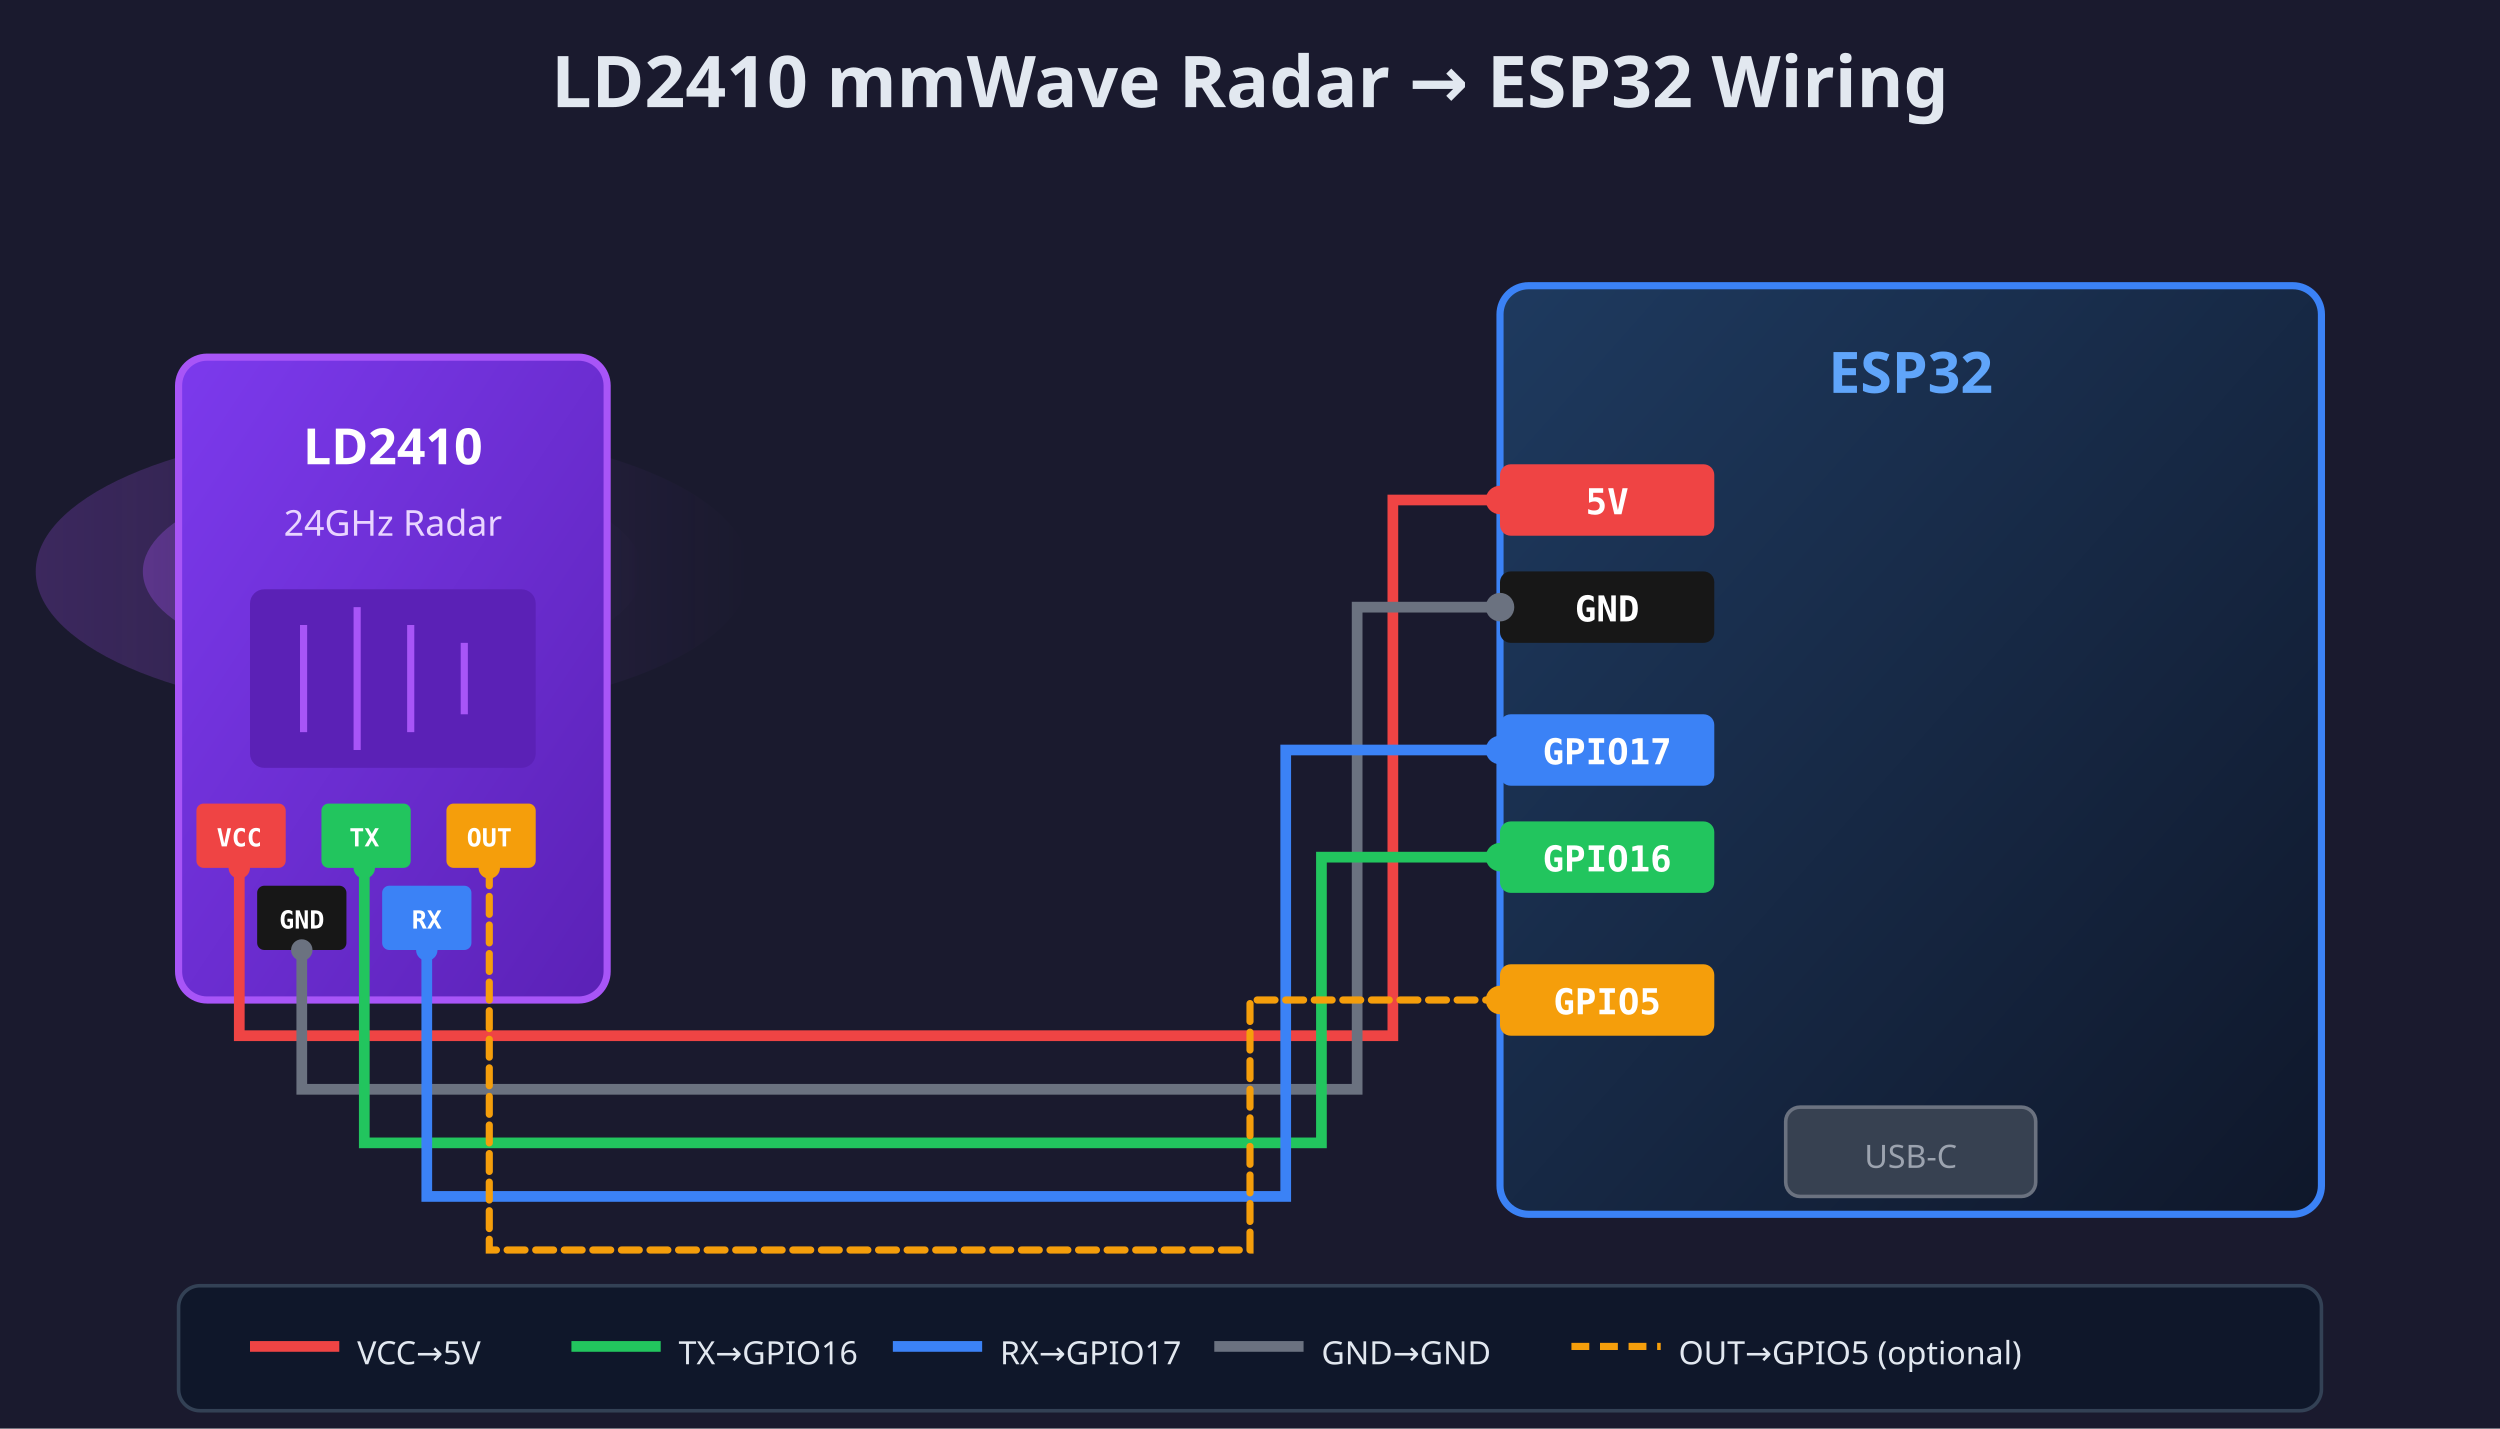
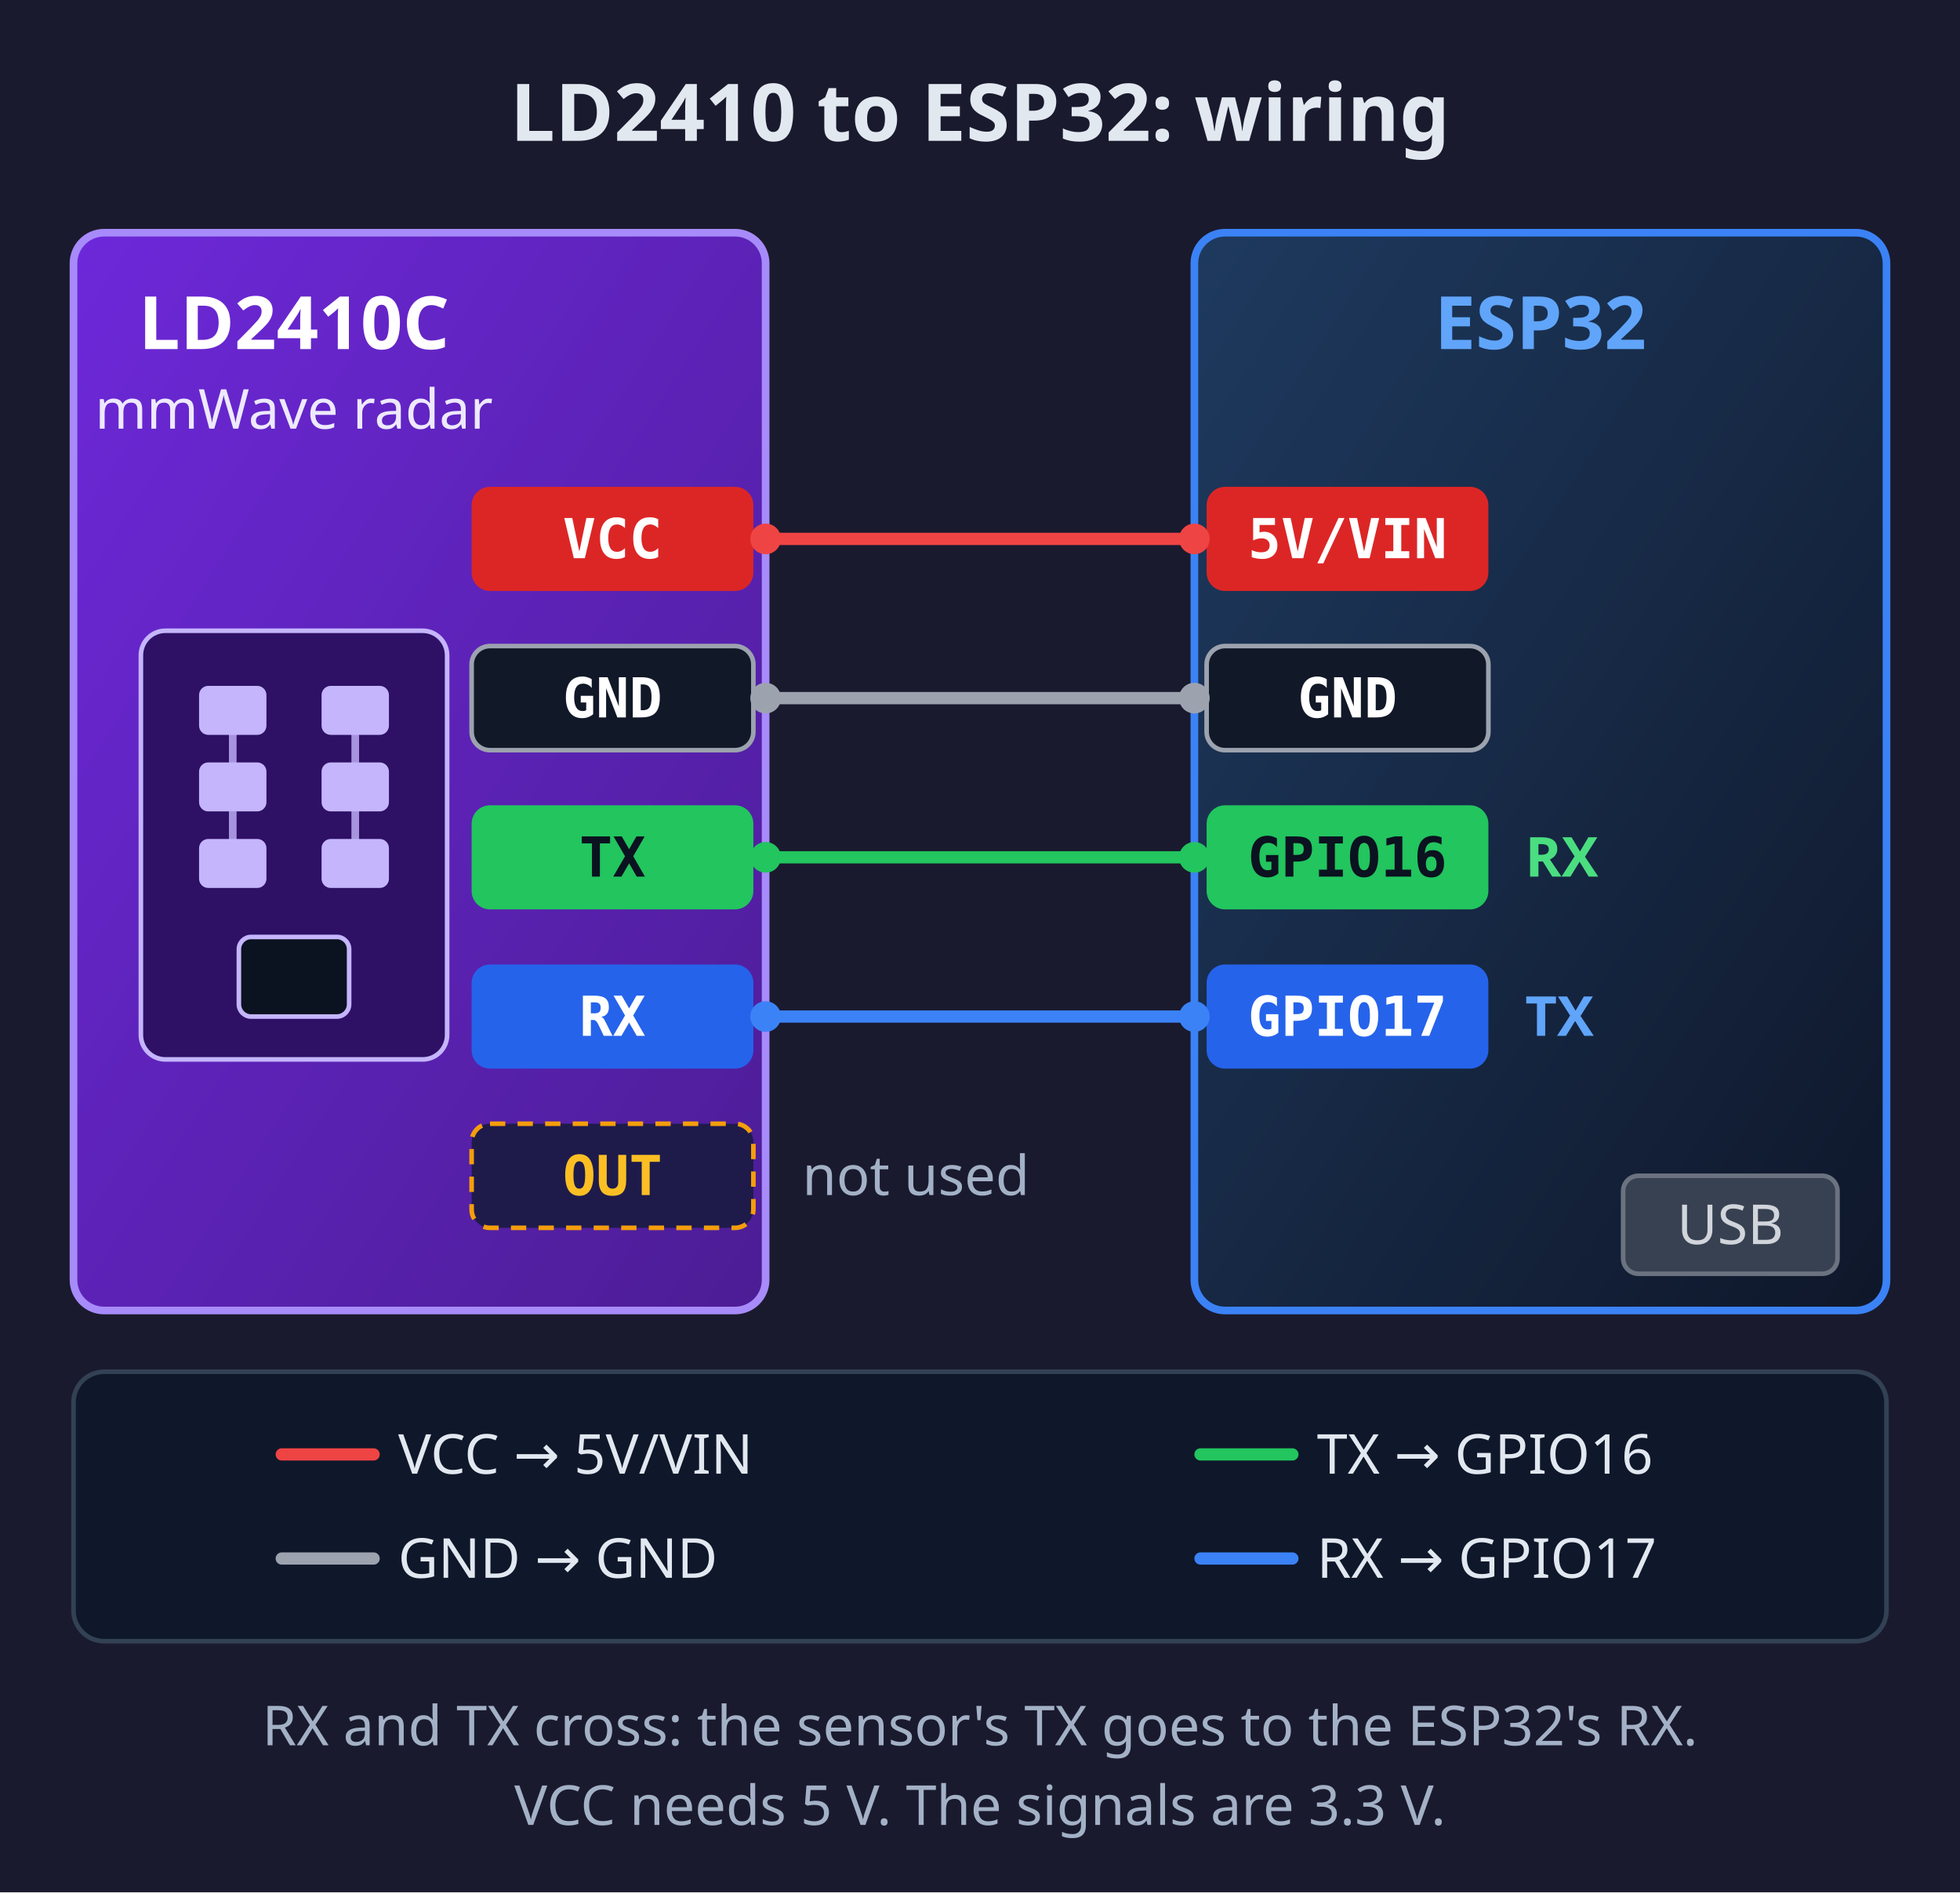
- <svg xmlns="http://www.w3.org/2000/svg" viewBox="0 0 700 400">
+ <svg xmlns="http://www.w3.org/2000/svg" viewBox="0 0 640 618" role="img" lang="en" font-family="system-ui, sans-serif">
  <defs>
-     <linearGradient id="esp32Grad" x1="0%" y1="0%" x2="100%" y2="100%">
-       <stop offset="0%" style="stop-color:#1e3a5f;stop-opacity:1" />
-       <stop offset="100%" style="stop-color:#0f172a;stop-opacity:1" />
+     <linearGradient id="sensor" x1="0" y1="0" x2="1" y2="1">
+       <stop offset="0" stop-color="#6d28d9" />
+       <stop offset="1" stop-color="#4c1d95" />
    </linearGradient>
-     <linearGradient id="radarGrad" x1="0%" y1="0%" x2="100%" y2="100%">
-       <stop offset="0%" style="stop-color:#7c3aed;stop-opacity:1" />
-       <stop offset="100%" style="stop-color:#5b21b6;stop-opacity:1" />
-     </linearGradient>
-     <linearGradient id="waveGrad" x1="0%" y1="0%" x2="100%" y2="0%">
-       <stop offset="0%" style="stop-color:#a855f7;stop-opacity:0.8" />
-       <stop offset="100%" style="stop-color:#a855f7;stop-opacity:0" />
+     <linearGradient id="esp" x1="0" y1="0" x2="1" y2="1">
+       <stop offset="0" stop-color="#1e3a5f" />
+       <stop offset="1" stop-color="#0f172a" />
    </linearGradient>
  </defs>
-   <rect width="700" height="400" fill="#1a1a2e" />
-   <text x="350" y="30" text-anchor="middle" fill="#e2e8f0" font-family="system-ui, sans-serif" font-size="20" font-weight="bold">LD2410 mmWave Radar → ESP32 Wiring</text>
-   <ellipse cx="110" cy="160" rx="100" ry="40" fill="url(#waveGrad)" opacity="0.3" />
-   <ellipse cx="110" cy="160" rx="70" ry="28" fill="url(#waveGrad)" opacity="0.4" />
-   <ellipse cx="110" cy="160" rx="40" ry="16" fill="url(#waveGrad)" opacity="0.5" />
-   <rect x="420" y="80" width="230" height="260" rx="8" fill="url(#esp32Grad)" stroke="#3b82f6" stroke-width="2" />
-   <text x="535" y="110" text-anchor="middle" fill="#60a5fa" font-family="system-ui, sans-serif" font-size="16" font-weight="bold">ESP32</text>
-   <rect x="420" y="130" width="60" height="20" rx="3" fill="#ef4444" />
-   <text x="450" y="144" text-anchor="middle" fill="white" font-family="monospace" font-size="10" font-weight="bold">5V</text>
-   <rect x="420" y="160" width="60" height="20" rx="3" fill="#171717" />
-   <text x="450" y="174" text-anchor="middle" fill="white" font-family="monospace" font-size="10" font-weight="bold">GND</text>
-   <rect x="420" y="200" width="60" height="20" rx="3" fill="#3b82f6" />
-   <text x="450" y="214" text-anchor="middle" fill="white" font-family="monospace" font-size="10" font-weight="bold">GPIO17</text>
-   <rect x="420" y="230" width="60" height="20" rx="3" fill="#22c55e" />
-   <text x="450" y="244" text-anchor="middle" fill="white" font-family="monospace" font-size="10" font-weight="bold">GPIO16</text>
-   <rect x="420" y="270" width="60" height="20" rx="3" fill="#f59e0b" />
-   <text x="450" y="284" text-anchor="middle" fill="white" font-family="monospace" font-size="10" font-weight="bold">GPIO5</text>
-   <rect x="500" y="310" width="70" height="25" rx="4" fill="#374151" stroke="#6b7280" stroke-width="1" />
-   <text x="535" y="327" text-anchor="middle" fill="#9ca3af" font-family="system-ui, sans-serif" font-size="9">USB-C</text>
-   <rect x="50" y="100" width="120" height="180" rx="8" fill="url(#radarGrad)" stroke="#a855f7" stroke-width="2" />
-   <text x="110" y="130" text-anchor="middle" fill="white" font-family="system-ui, sans-serif" font-size="14" font-weight="bold">LD2410</text>
-   <text x="110" y="150" text-anchor="middle" fill="#e9d5ff" font-family="system-ui, sans-serif" font-size="10">24GHz Radar</text>
-   <rect x="70" y="165" width="80" height="50" rx="4" fill="#5b21b6" />
-   <line x1="85" y1="175" x2="85" y2="205" stroke="#a855f7" stroke-width="2" />
-   <line x1="100" y1="170" x2="100" y2="210" stroke="#a855f7" stroke-width="2" />
-   <line x1="115" y1="175" x2="115" y2="205" stroke="#a855f7" stroke-width="2" />
-   <line x1="130" y1="180" x2="130" y2="200" stroke="#a855f7" stroke-width="2" />
-   <rect x="55" y="225" width="25" height="18" rx="2" fill="#ef4444" />
-   <text x="67" y="237" text-anchor="middle" fill="white" font-family="monospace" font-size="7" font-weight="bold">VCC</text>
-   <rect x="72" y="248" width="25" height="18" rx="2" fill="#171717" />
-   <text x="84.5" y="260" text-anchor="middle" fill="white" font-family="monospace" font-size="7" font-weight="bold">GND</text>
-   <rect x="90" y="225" width="25" height="18" rx="2" fill="#22c55e" />
-   <text x="102" y="237" text-anchor="middle" fill="white" font-family="monospace" font-size="7" font-weight="bold">TX</text>
-   <rect x="107" y="248" width="25" height="18" rx="2" fill="#3b82f6" />
-   <text x="119.5" y="260" text-anchor="middle" fill="white" font-family="monospace" font-size="7" font-weight="bold">RX</text>
-   <rect x="125" y="225" width="25" height="18" rx="2" fill="#f59e0b" />
-   <text x="137" y="237" text-anchor="middle" fill="white" font-family="monospace" font-size="7" font-weight="bold">OUT</text>
-   <path d="M 67 243 L 67 290 L 390 290 L 390 140 L 420 140" stroke="#ef4444" stroke-width="3" fill="none" stroke-linecap="round" />
-   <circle cx="67" cy="243" r="3" fill="#ef4444" />
-   <circle cx="420" cy="140" r="4" fill="#ef4444" />
-   <path d="M 84.5 266 L 84.5 305 L 380 305 L 380 170 L 420 170" stroke="#6b7280" stroke-width="3" fill="none" stroke-linecap="round" />
-   <circle cx="84.5" cy="266" r="3" fill="#6b7280" />
-   <circle cx="420" cy="170" r="4" fill="#6b7280" />
-   <path d="M 102 243 L 102 320 L 370 320 L 370 240 L 420 240" stroke="#22c55e" stroke-width="3" fill="none" stroke-linecap="round" />
-   <circle cx="102" cy="243" r="3" fill="#22c55e" />
-   <circle cx="420" cy="240" r="4" fill="#22c55e" />
-   <path d="M 119.5 266 L 119.5 335 L 360 335 L 360 210 L 420 210" stroke="#3b82f6" stroke-width="3" fill="none" stroke-linecap="round" />
-   <circle cx="119.5" cy="266" r="3" fill="#3b82f6" />
-   <circle cx="420" cy="210" r="4" fill="#3b82f6" />
-   <path d="M 137 243 L 137 350 L 350 350 L 350 280 L 420 280" stroke="#f59e0b" stroke-width="2" stroke-dasharray="5,3" fill="none" stroke-linecap="round" />
-   <circle cx="137" cy="243" r="3" fill="#f59e0b" />
-   <circle cx="420" cy="280" r="4" fill="#f59e0b" />
-   <rect x="50" y="360" width="600" height="35" rx="6" fill="#0f172a" stroke="#334155" stroke-width="1" />
-   <line x1="70" y1="377" x2="95" y2="377" stroke="#ef4444" stroke-width="3" />
-   <text x="100" y="382" fill="#e2e8f0" font-family="system-ui, sans-serif" font-size="9">VCC→5V</text>
-   <line x1="160" y1="377" x2="185" y2="377" stroke="#22c55e" stroke-width="3" />
-   <text x="190" y="382" fill="#e2e8f0" font-family="system-ui, sans-serif" font-size="9">TX→GPIO16</text>
-   <line x1="250" y1="377" x2="275" y2="377" stroke="#3b82f6" stroke-width="3" />
-   <text x="280" y="382" fill="#e2e8f0" font-family="system-ui, sans-serif" font-size="9">RX→GPIO17</text>
-   <line x1="340" y1="377" x2="365" y2="377" stroke="#6b7280" stroke-width="3" />
-   <text x="370" y="382" fill="#e2e8f0" font-family="system-ui, sans-serif" font-size="9">GND→GND</text>
-   <line x1="440" y1="377" x2="465" y2="377" stroke="#f59e0b" stroke-width="2" stroke-dasharray="5,3" />
-   <text x="470" y="382" fill="#e2e8f0" font-family="system-ui, sans-serif" font-size="9">OUT→GPIO5 (optional)</text>
+   <rect x="0" y="0" width="640" height="618" fill="#1a1a2e" />
+   <text x="320" y="46" font-size="26" fill="#e2e8f0" text-anchor="middle" font-weight="700">LD2410 to ESP32: wiring</text>
+   <rect x="24" y="76" width="226" height="352" rx="10" fill="url(#sensor)" stroke="#a78bfa" stroke-width="2.5" />
+   <text x="96" y="114" font-size="24" fill="#ffffff" text-anchor="middle" font-weight="700">LD2410C</text>
+   <text x="96" y="140" font-size="18" fill="#ede9fe" text-anchor="middle">mmWave radar</text>
+   <rect x="46" y="206" width="100" height="140" rx="8" fill="#2e1065" stroke="#c4b5fd" stroke-width="1.5" />
+   <path d="M76 232L76 282" fill="none" stroke="#c4b5fd" stroke-width="2.5" stroke-linecap="round" stroke-linejoin="round" opacity="0.8" />
+   <rect x="65" y="224" width="22" height="16" rx="3" fill="#c4b5fd" />
+   <rect x="65" y="249" width="22" height="16" rx="3" fill="#c4b5fd" />
+   <rect x="65" y="274" width="22" height="16" rx="3" fill="#c4b5fd" />
+   <path d="M116 232L116 282" fill="none" stroke="#c4b5fd" stroke-width="2.5" stroke-linecap="round" stroke-linejoin="round" opacity="0.8" />
+   <rect x="105" y="224" width="22" height="16" rx="3" fill="#c4b5fd" />
+   <rect x="105" y="249" width="22" height="16" rx="3" fill="#c4b5fd" />
+   <rect x="105" y="274" width="22" height="16" rx="3" fill="#c4b5fd" />
+   <rect x="78" y="306" width="36" height="26" rx="4" fill="#0b1220" stroke="#c4b5fd" stroke-width="1.5" />
+   <rect x="390" y="76" width="226" height="352" rx="10" fill="url(#esp)" stroke="#3b82f6" stroke-width="2.5" />
+   <text x="503" y="114" font-size="24" fill="#60a5fa" text-anchor="middle" font-weight="700">ESP32</text>
+   <rect x="394" y="159" width="92" height="34" rx="6" fill="#dc2626" />
+   <text x="440" y="182.3" font-size="18" fill="#ffffff" text-anchor="middle" font-weight="700" font-family="ui-monospace, Menlo, Consolas, monospace">5V/VIN</text>
+   <rect x="394" y="211" width="92" height="34" rx="6" fill="#111827" stroke="#9ca3af" stroke-width="1.5" />
+   <text x="440" y="234.3" font-size="18" fill="#ffffff" text-anchor="middle" font-weight="700" font-family="ui-monospace, Menlo, Consolas, monospace">GND</text>
+   <rect x="394" y="263" width="92" height="34" rx="6" fill="#22c55e" />
+   <text x="440" y="286.3" font-size="18" fill="#0b1220" text-anchor="middle" font-weight="700" font-family="ui-monospace, Menlo, Consolas, monospace">GPIO16</text>
+   <rect x="394" y="315" width="92" height="34" rx="6" fill="#2563eb" />
+   <text x="440" y="338.3" font-size="18" fill="#ffffff" text-anchor="middle" font-weight="700" font-family="ui-monospace, Menlo, Consolas, monospace">GPIO17</text>
+   <rect x="530" y="384" width="70" height="32" rx="5" fill="#374151" stroke="#6b7280" stroke-width="1.5" />
+   <text x="565" y="406.3" font-size="18" fill="#d1d5db" text-anchor="middle">USB</text>
+   <rect x="154" y="159" width="92" height="34" rx="6" fill="#dc2626" />
+   <text x="200" y="182.3" font-size="18" fill="#ffffff" text-anchor="middle" font-weight="700" font-family="ui-monospace, Menlo, Consolas, monospace">VCC</text>
+   <path d="M250 176L390 176" fill="none" stroke="#ef4444" stroke-width="4" stroke-linecap="round" stroke-linejoin="round" />
+   <circle cx="250" cy="176" r="5" fill="#ef4444" />
+   <circle cx="390" cy="176" r="5" fill="#ef4444" />
+   <rect x="154" y="211" width="92" height="34" rx="6" fill="#111827" stroke="#9ca3af" stroke-width="1.5" />
+   <text x="200" y="234.3" font-size="18" fill="#ffffff" text-anchor="middle" font-weight="700" font-family="ui-monospace, Menlo, Consolas, monospace">GND</text>
+   <path d="M250 228L390 228" fill="none" stroke="#9ca3af" stroke-width="4" stroke-linecap="round" stroke-linejoin="round" />
+   <circle cx="250" cy="228" r="5" fill="#9ca3af" />
+   <circle cx="390" cy="228" r="5" fill="#9ca3af" />
+   <rect x="154" y="263" width="92" height="34" rx="6" fill="#22c55e" />
+   <text x="200" y="286.3" font-size="18" fill="#0b1220" text-anchor="middle" font-weight="700" font-family="ui-monospace, Menlo, Consolas, monospace">TX</text>
+   <path d="M250 280L390 280" fill="none" stroke="#22c55e" stroke-width="4" stroke-linecap="round" stroke-linejoin="round" />
+   <circle cx="250" cy="280" r="5" fill="#22c55e" />
+   <circle cx="390" cy="280" r="5" fill="#22c55e" />
+   <text x="498" y="286.3" font-size="18" fill="#4ade80" font-weight="700">RX</text>
+   <rect x="154" y="315" width="92" height="34" rx="6" fill="#2563eb" />
+   <text x="200" y="338.3" font-size="18" fill="#ffffff" text-anchor="middle" font-weight="700" font-family="ui-monospace, Menlo, Consolas, monospace">RX</text>
+   <path d="M250 332L390 332" fill="none" stroke="#3b82f6" stroke-width="4" stroke-linecap="round" stroke-linejoin="round" />
+   <circle cx="250" cy="332" r="5" fill="#3b82f6" />
+   <circle cx="390" cy="332" r="5" fill="#3b82f6" />
+   <text x="498" y="338.3" font-size="18" fill="#60a5fa" font-weight="700">TX</text>
+   <rect x="154" y="367" width="92" height="34" rx="6" fill="#1e1b4b" stroke="#f59e0b" stroke-width="1.5" stroke-dasharray="5 4" />
+   <text x="200" y="390.3" font-size="18" fill="#fbbf24" text-anchor="middle" font-weight="700" font-family="ui-monospace, Menlo, Consolas, monospace">OUT</text>
+   <text x="262" y="390.3" font-size="18" fill="#a3b1c6">not used</text>
+   <rect x="24" y="448" width="592" height="88" rx="10" fill="#0f172a" stroke="#334155" stroke-width="1.5" />
+   <path d="M92 475L122 475" fill="none" stroke="#ef4444" stroke-width="4" stroke-linecap="round" stroke-linejoin="round" />
+   <text x="130" y="481.3" font-size="18" fill="#e2e8f0">VCC → 5V/VIN</text>
+   <path d="M92 509L122 509" fill="none" stroke="#9ca3af" stroke-width="4" stroke-linecap="round" stroke-linejoin="round" />
+   <text x="130" y="515.3" font-size="18" fill="#e2e8f0">GND → GND</text>
+   <path d="M392 475L422 475" fill="none" stroke="#22c55e" stroke-width="4" stroke-linecap="round" stroke-linejoin="round" />
+   <text x="430" y="481.3" font-size="18" fill="#e2e8f0">TX → GPIO16</text>
+   <path d="M392 509L422 509" fill="none" stroke="#3b82f6" stroke-width="4" stroke-linecap="round" stroke-linejoin="round" />
+   <text x="430" y="515.3" font-size="18" fill="#e2e8f0">RX → GPIO17</text>
+   <text x="320" y="570" font-size="18" fill="#a3b1c6" text-anchor="middle">RX and TX cross: the sensor's TX goes to the ESP32's RX.</text>
+   <text x="320" y="596" font-size="18" fill="#a3b1c6" text-anchor="middle">VCC needs 5 V. The signals are 3.3 V.</text>
</svg>
